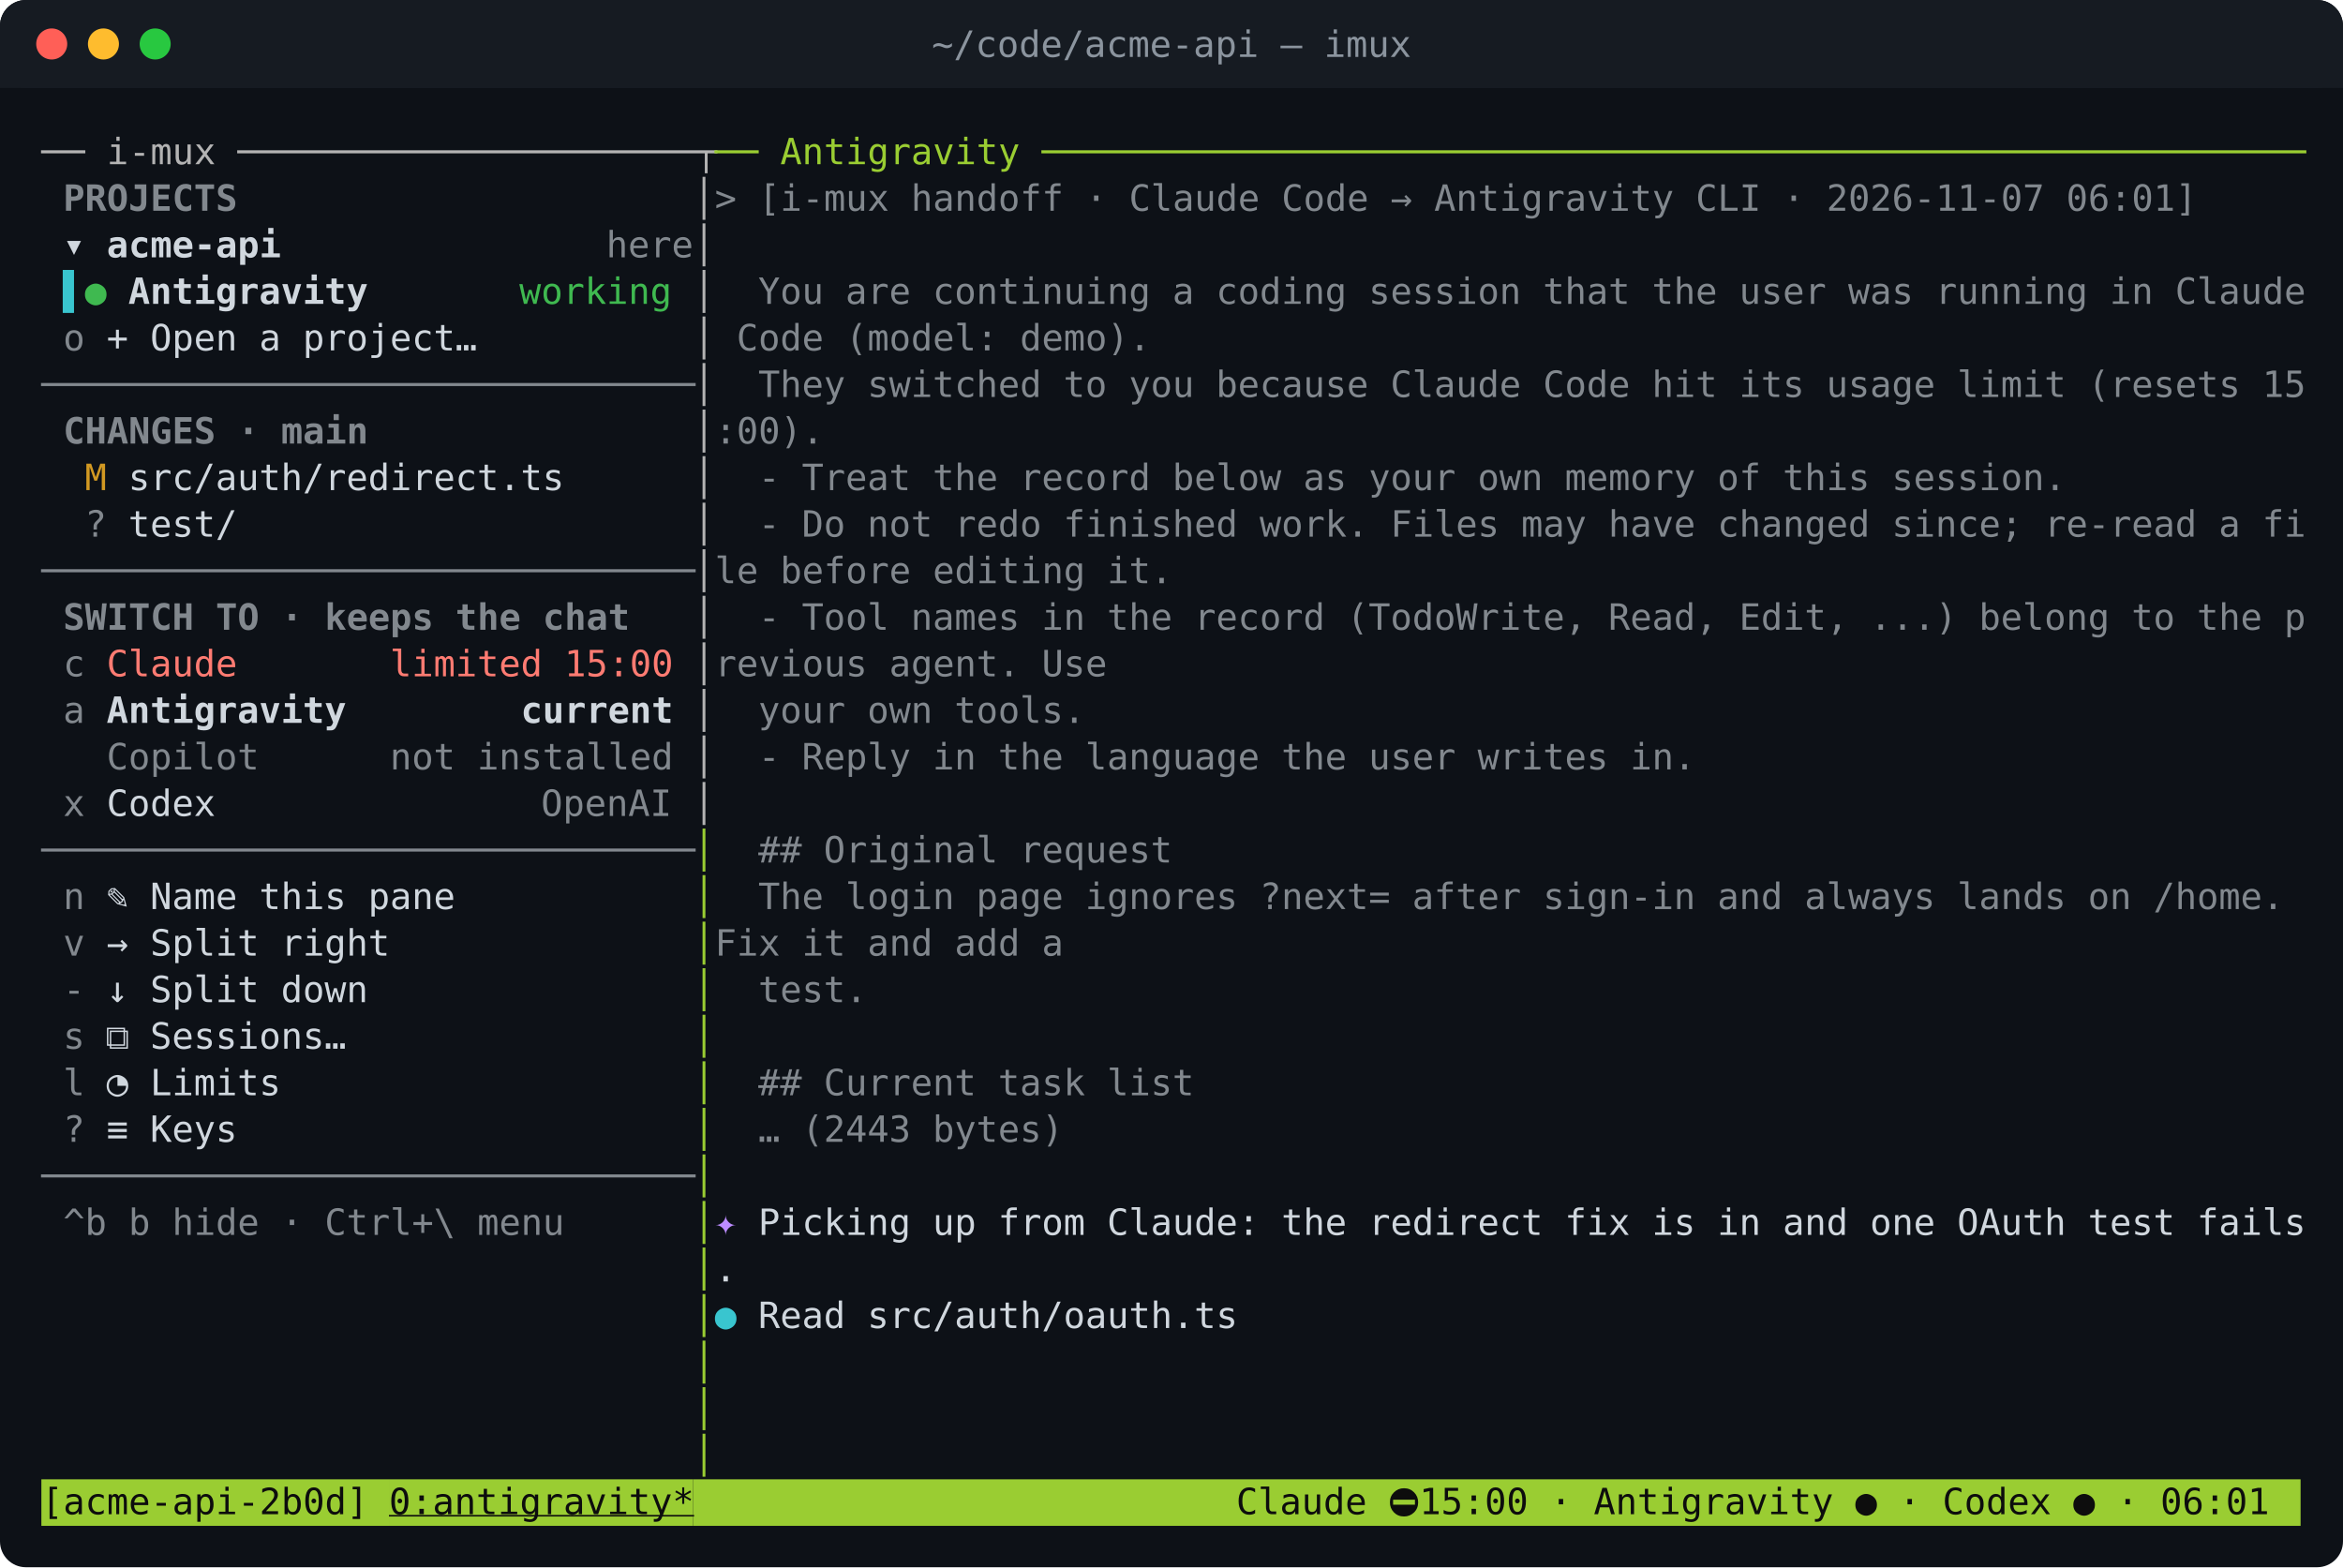
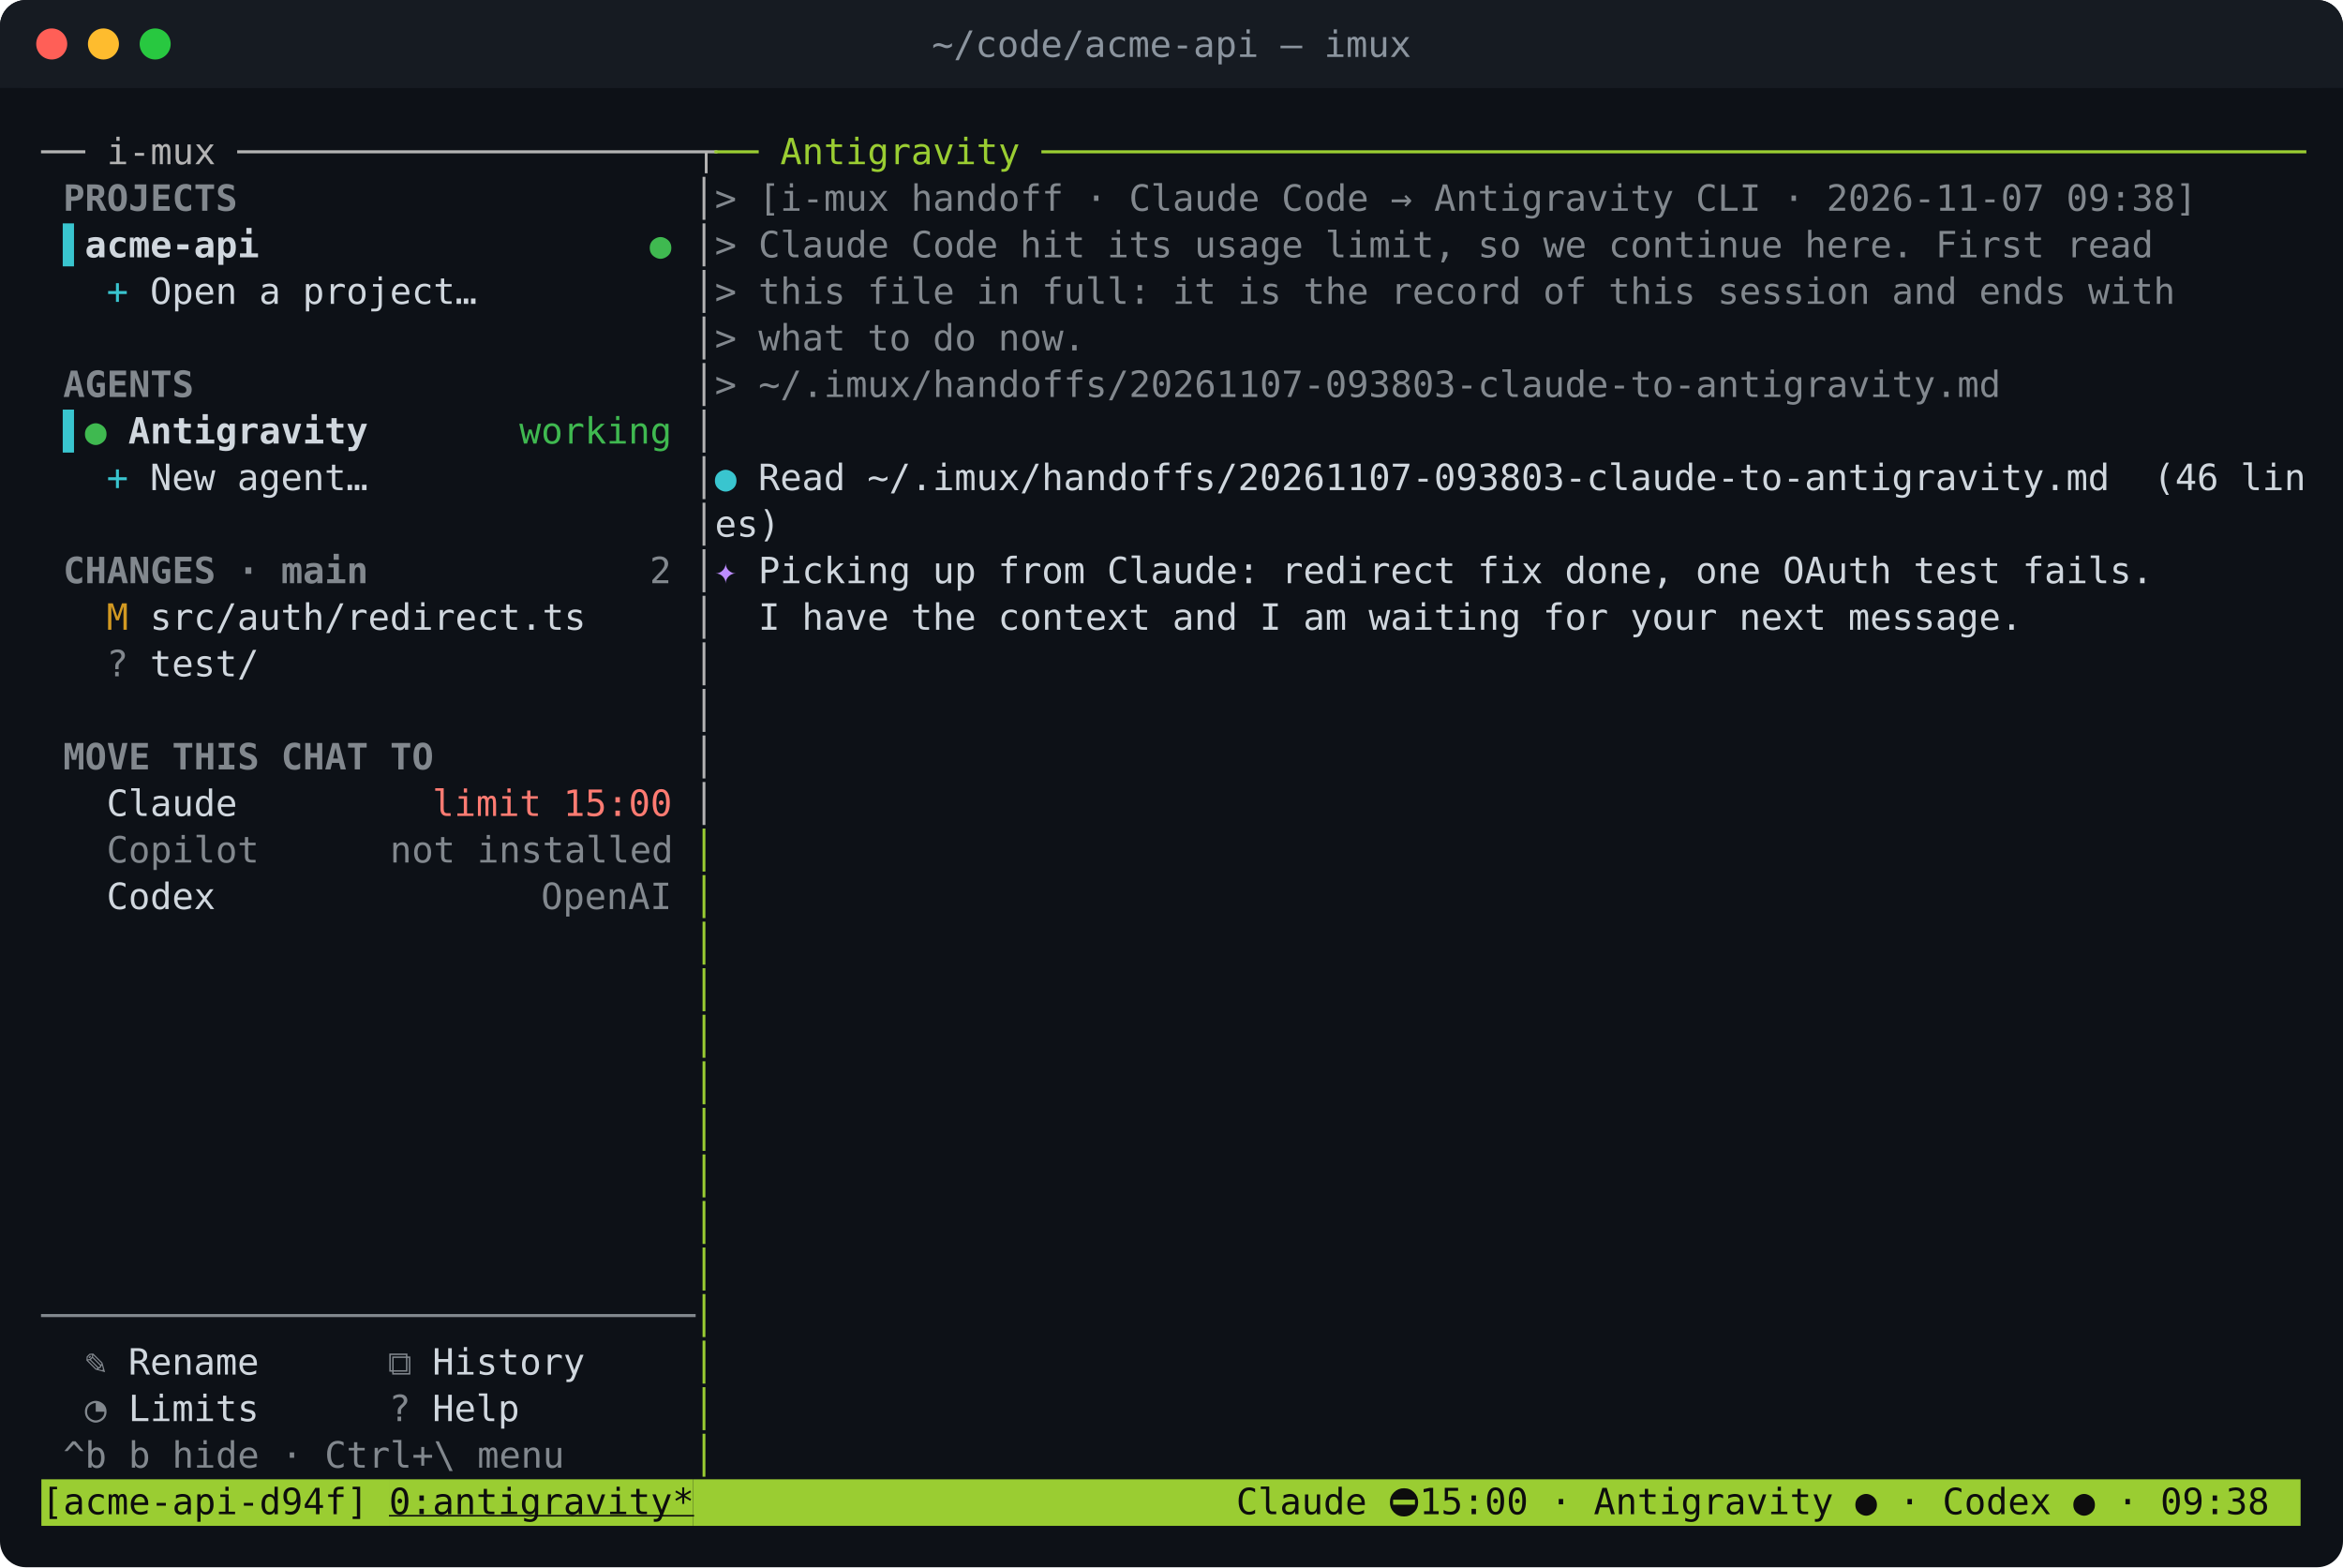
<svg xmlns="http://www.w3.org/2000/svg" xml:space="preserve" width="906" height="606" viewBox="0 0 906 606">
  <style>text{font-family:ui-monospace,SFMono-Regular,"SF Mono",Menlo,Consolas,"DejaVu Sans Mono","Liberation Mono",monospace;font-size:14px;white-space:pre}</style>
  <rect width="906" height="606" rx="10" fill="#0d1117" />
  <rect width="906" height="34" rx="10" fill="#161b22" />
  <rect y="24" width="906" height="10" fill="#161b22" />
  <circle cx="20" cy="17.0" r="6" fill="#ff5f57" />
  <circle cx="40" cy="17.0" r="6" fill="#febc2e" />
  <circle cx="60" cy="17.0" r="6" fill="#28c840" />
  <text x="453" y="22.0" fill="#8b949e" text-anchor="middle">~/code/acme-api — imux</text>
  <rect x="16.0" y="572.0" width="134.4" height="18.0" fill="#9acd32" />
  <rect x="150.4" y="572.0" width="117.6" height="18.0" fill="#9acd32" />
  <rect x="268.0" y="572.0" width="621.6" height="18.0" fill="#9acd32" />
  <text x="16 24.4 32.8 41.2 49.6 58 66.4 74.8 83.2 91.6 100 108.4 116.8 125.2 133.6 142 150.4 158.8 167.2 175.6 184 192.4 200.8 209.2 217.6 226 234.4 242.8 251.2 259.6 268" y="63.5" fill="#b3b3b3">── i-mux ─────────────────────┬</text>
  <text x="276.4 284.8 293.2 301.6 310 318.4 326.8 335.2 343.6 352 360.4 368.8 377.2 385.6 394 402.4 410.8 419.2 427.6 436 444.4 452.8 461.2 469.6 478 486.4 494.8 503.2 511.6 520 528.4 536.8 545.2 553.6 562 570.4 578.8 587.2 595.6 604 612.4 620.8 629.2 637.6 646 654.4 662.8 671.2 679.6 688 696.4 704.8 713.2 721.6 730 738.4 746.8 755.2 763.6 772 780.4 788.8 797.2 805.6 814 822.4 830.8 839.2 847.6 856 864.4 872.8 881.2" y="63.5" fill="#9acd32">── Antigravity ──────────────────────────────────────────────────────────</text>
  <text x="24.4 32.8 41.2 49.6 58 66.4 74.8 83.2" y="81.5" fill="#d0d7de" font-weight="bold" opacity="0.6">PROJECTS</text>
  <text x="268" y="81.5" fill="#b3b3b3">│</text>
-   <text x="276.4 284.8 293.2 301.6 310 318.4 326.8 335.2 343.6 352 360.4 368.8 377.2 385.6 394 402.4 410.8 419.2 427.6 436 444.4 452.8 461.2 469.6 478 486.4 494.8 503.2 511.6 520 528.4 536.8 545.2 553.6 562 570.4 578.8 587.2 595.6 604 612.4 620.8 629.2 637.6 646 654.4 662.8 671.2 679.6 688 696.4 704.8 713.2 721.6 730 738.4 746.8 755.2 763.6 772 780.4 788.8 797.2 805.6 814 822.4 830.8 839.2" y="81.5" fill="#d0d7de" opacity="0.6">&gt; [i-mux handoff · Claude Code → Antigravity CLI · 2026-11-07 06:01]</text>
-   <text x="24.4 32.8 41.2 49.6 58 66.4 74.8 83.2 91.6 100" y="99.5" fill="#d0d7de" font-weight="bold">▾ acme-api</text>
-   <text x="234.4 242.8 251.2 259.6" y="99.5" fill="#d0d7de" opacity="0.6">here</text>
+   <text x="276.4 284.8 293.2 301.6 310 318.4 326.8 335.2 343.6 352 360.4 368.8 377.2 385.6 394 402.4 410.8 419.2 427.6 436 444.4 452.8 461.2 469.6 478 486.4 494.8 503.2 511.6 520 528.4 536.8 545.2 553.6 562 570.4 578.8 587.2 595.6 604 612.4 620.8 629.2 637.6 646 654.4 662.8 671.2 679.6 688 696.4 704.8 713.2 721.6 730 738.4 746.8 755.2 763.6 772 780.4 788.8 797.2 805.6 814 822.4 830.8 839.2" y="81.5" fill="#d0d7de" opacity="0.6">&gt; [i-mux handoff · Claude Code → Antigravity CLI · 2026-11-07 09:38]</text>
+   <text x="24.4" y="99.5" fill="#39c5cf">▌</text>
+   <text x="32.8 41.2 49.6 58 66.4 74.8 83.2 91.6" y="99.5" fill="#d0d7de" font-weight="bold">acme-api</text>
+   <text x="251.2" y="99.5" fill="#3fb950">●</text>
  <text x="268" y="99.5" fill="#b3b3b3">│</text>
-   <text x="24.4" y="117.5" fill="#39c5cf">▌</text>
-   <text x="32.8" y="117.5" fill="#3fb950">●</text>
-   <text x="49.6 58 66.4 74.8 83.2 91.6 100 108.4 116.8 125.2 133.6" y="117.5" fill="#d0d7de" font-weight="bold">Antigravity</text>
-   <text x="200.8 209.2 217.6 226 234.4 242.8 251.2" y="117.5" fill="#3fb950">working</text>
+   <text x="276.4 284.8 293.2 301.6 310 318.4 326.8 335.2 343.6 352 360.4 368.8 377.2 385.6 394 402.4 410.8 419.2 427.6 436 444.4 452.8 461.2 469.6 478 486.4 494.8 503.2 511.6 520 528.4 536.8 545.2 553.6 562 570.4 578.8 587.2 595.6 604 612.4 620.8 629.2 637.6 646 654.4 662.8 671.2 679.6 688 696.4 704.8 713.2 721.6 730 738.4 746.8 755.2 763.6 772 780.4 788.8 797.2 805.6 814 822.4" y="99.5" fill="#d0d7de" opacity="0.6">&gt; Claude Code hit its usage limit, so we continue here. First read</text>
+   <text x="41.2" y="117.5" fill="#39c5cf">+</text>
+   <text x="58 66.4 74.8 83.2 91.6 100 108.4 116.8 125.2 133.6 142 150.4 158.8 167.2 175.6" y="117.5" fill="#d0d7de">Open a project…</text>
  <text x="268" y="117.5" fill="#b3b3b3">│</text>
-   <text x="293.2 301.6 310 318.4 326.8 335.2 343.6 352 360.4 368.8 377.2 385.6 394 402.4 410.8 419.2 427.6 436 444.4 452.8 461.2 469.6 478 486.4 494.8 503.2 511.6 520 528.4 536.8 545.2 553.6 562 570.4 578.8 587.2 595.6 604 612.4 620.8 629.2 637.6 646 654.4 662.8 671.2 679.6 688 696.4 704.8 713.2 721.6 730 738.4 746.8 755.2 763.6 772 780.4 788.8 797.2 805.6 814 822.4 830.8 839.2 847.6 856 864.4 872.8 881.2" y="117.5" fill="#d0d7de" opacity="0.6">You are continuing a coding session that the user was running in Claude</text>
-   <text x="24.4" y="135.5" fill="#d0d7de" opacity="0.6">o</text>
-   <text x="41.2 49.6 58 66.4 74.8 83.2 91.6 100 108.4 116.8 125.2 133.6 142 150.4 158.8 167.2 175.6" y="135.5" fill="#d0d7de">+ Open a project…</text>
+   <text x="276.4 284.8 293.2 301.6 310 318.4 326.8 335.2 343.6 352 360.4 368.8 377.2 385.6 394 402.4 410.8 419.2 427.6 436 444.4 452.8 461.2 469.6 478 486.4 494.8 503.2 511.6 520 528.4 536.8 545.2 553.6 562 570.4 578.8 587.2 595.6 604 612.4 620.8 629.2 637.6 646 654.4 662.8 671.2 679.6 688 696.4 704.8 713.2 721.6 730 738.4 746.8 755.2 763.6 772 780.4 788.8 797.2 805.6 814 822.4 830.8" y="117.5" fill="#d0d7de" opacity="0.6">&gt; this file in full: it is the record of this session and ends with</text>
  <text x="268" y="135.5" fill="#b3b3b3">│</text>
-   <text x="284.8 293.2 301.6 310 318.4 326.8 335.2 343.6 352 360.4 368.8 377.2 385.6 394 402.4 410.8 419.2 427.6 436" y="135.5" fill="#d0d7de" opacity="0.6">Code (model: demo).</text>
-   <text x="16 24.4 32.8 41.2 49.6 58 66.4 74.8 83.2 91.6 100 108.4 116.8 125.2 133.6 142 150.4 158.8 167.2 175.6 184 192.4 200.8 209.2 217.6 226 234.4 242.8 251.2 259.6" y="153.5" fill="#d0d7de" opacity="0.6">──────────────────────────────</text>
+   <text x="276.4 284.8 293.2 301.6 310 318.4 326.8 335.2 343.6 352 360.4 368.8 377.2 385.6 394 402.4 410.8" y="135.5" fill="#d0d7de" opacity="0.6">&gt; what to do now.</text>
+   <text x="24.4 32.8 41.2 49.6 58 66.4" y="153.5" fill="#d0d7de" font-weight="bold" opacity="0.6">AGENTS</text>
  <text x="268" y="153.5" fill="#b3b3b3">│</text>
-   <text x="293.2 301.6 310 318.4 326.8 335.2 343.6 352 360.4 368.8 377.2 385.6 394 402.4 410.8 419.2 427.6 436 444.4 452.8 461.2 469.6 478 486.4 494.8 503.2 511.6 520 528.4 536.8 545.2 553.6 562 570.4 578.8 587.2 595.6 604 612.4 620.8 629.2 637.6 646 654.4 662.8 671.2 679.6 688 696.4 704.8 713.2 721.6 730 738.4 746.8 755.2 763.6 772 780.4 788.8 797.2 805.6 814 822.4 830.8 839.2 847.6 856 864.4 872.8 881.2" y="153.5" fill="#d0d7de" opacity="0.6">They switched to you because Claude Code hit its usage limit (resets 15</text>
-   <text x="24.4 32.8 41.2 49.6 58 66.4 74.8 83.2 91.6 100 108.4 116.8 125.2 133.6" y="171.5" fill="#d0d7de" font-weight="bold" opacity="0.6">CHANGES · main</text>
+   <text x="276.4 284.8 293.2 301.6 310 318.4 326.8 335.2 343.6 352 360.4 368.8 377.2 385.6 394 402.4 410.8 419.2 427.6 436 444.4 452.8 461.2 469.6 478 486.4 494.8 503.2 511.6 520 528.4 536.8 545.2 553.6 562 570.4 578.8 587.2 595.6 604 612.4 620.8 629.2 637.6 646 654.4 662.8 671.2 679.6 688 696.4 704.8 713.2 721.6 730 738.4 746.8 755.2 763.6" y="153.5" fill="#d0d7de" opacity="0.6">&gt; ~/.imux/handoffs/20261107-093803-claude-to-antigravity.md</text>
+   <text x="24.4" y="171.5" fill="#39c5cf">▌</text>
+   <text x="32.8" y="171.5" fill="#3fb950">●</text>
+   <text x="49.6 58 66.4 74.8 83.2 91.6 100 108.4 116.8 125.2 133.6" y="171.5" fill="#d0d7de" font-weight="bold">Antigravity</text>
+   <text x="200.8 209.2 217.6 226 234.4 242.8 251.2" y="171.5" fill="#3fb950">working</text>
  <text x="268" y="171.5" fill="#b3b3b3">│</text>
-   <text x="276.4 284.8 293.2 301.6 310" y="171.5" fill="#d0d7de" opacity="0.6">:00).</text>
-   <text x="32.8" y="189.5" fill="#d29922">M</text>
-   <text x="49.6 58 66.4 74.8 83.2 91.6 100 108.4 116.8 125.2 133.6 142 150.4 158.8 167.2 175.6 184 192.4 200.8 209.2" y="189.5" fill="#d0d7de">src/auth/redirect.ts</text>
+   <text x="41.2" y="189.5" fill="#39c5cf">+</text>
+   <text x="58 66.4 74.8 83.2 91.6 100 108.4 116.8 125.2 133.6" y="189.5" fill="#d0d7de">New agent…</text>
  <text x="268" y="189.5" fill="#b3b3b3">│</text>
-   <text x="293.2 301.6 310 318.4 326.8 335.2 343.6 352 360.4 368.8 377.2 385.6 394 402.4 410.8 419.2 427.6 436 444.4 452.8 461.2 469.6 478 486.4 494.8 503.2 511.6 520 528.4 536.8 545.2 553.6 562 570.4 578.8 587.2 595.6 604 612.4 620.8 629.2 637.6 646 654.4 662.8 671.2 679.6 688 696.4 704.8 713.2 721.6 730 738.4 746.8 755.2 763.6 772 780.4 788.8" y="189.5" fill="#d0d7de" opacity="0.6">- Treat the record below as your own memory of this session.</text>
-   <text x="32.8" y="207.5" fill="#d0d7de" opacity="0.6">?</text>
-   <text x="49.6 58 66.4 74.8 83.2" y="207.5" fill="#d0d7de">test/</text>
+   <text x="276.4" y="189.5" fill="#39c5cf">●</text>
+   <text x="293.2 301.6 310 318.4 326.8 335.2 343.6 352 360.4 368.8 377.2 385.6 394 402.4 410.8 419.2 427.6 436 444.4 452.8 461.2 469.6 478 486.4 494.8 503.2 511.6 520 528.4 536.8 545.2 553.6 562 570.4 578.8 587.2 595.6 604 612.4 620.8 629.2 637.6 646 654.4 662.8 671.2 679.6 688 696.4 704.8 713.2 721.6 730 738.4 746.8 755.2 763.6 772 780.4 788.8 797.2 805.6 814 822.4 830.8 839.2 847.6 856 864.4 872.8 881.2" y="189.5" fill="#d0d7de">Read ~/.imux/handoffs/20261107-093803-claude-to-antigravity.md  (46 lin</text>
  <text x="268" y="207.5" fill="#b3b3b3">│</text>
-   <text x="293.2 301.6 310 318.4 326.8 335.2 343.6 352 360.4 368.8 377.2 385.6 394 402.4 410.8 419.2 427.6 436 444.4 452.8 461.2 469.6 478 486.4 494.8 503.2 511.6 520 528.4 536.8 545.2 553.6 562 570.4 578.8 587.2 595.6 604 612.4 620.8 629.2 637.6 646 654.4 662.8 671.2 679.6 688 696.4 704.8 713.2 721.6 730 738.4 746.8 755.2 763.6 772 780.4 788.8 797.2 805.6 814 822.4 830.8 839.2 847.6 856 864.4 872.8 881.2" y="207.5" fill="#d0d7de" opacity="0.6">- Do not redo finished work. Files may have changed since; re-read a fi</text>
-   <text x="16 24.4 32.8 41.2 49.6 58 66.4 74.8 83.2 91.6 100 108.4 116.8 125.2 133.6 142 150.4 158.8 167.2 175.6 184 192.4 200.8 209.2 217.6 226 234.4 242.8 251.2 259.6" y="225.5" fill="#d0d7de" opacity="0.6">──────────────────────────────</text>
+   <text x="276.4 284.8 293.2" y="207.5" fill="#d0d7de">es)</text>
+   <text x="24.4 32.8 41.2 49.6 58 66.4 74.8 83.2 91.6 100 108.4 116.8 125.2 133.6" y="225.5" fill="#d0d7de" font-weight="bold" opacity="0.6">CHANGES · main</text>
+   <text x="251.2" y="225.5" fill="#d0d7de" opacity="0.6">2</text>
  <text x="268" y="225.5" fill="#b3b3b3">│</text>
-   <text x="276.4 284.8 293.2 301.6 310 318.4 326.8 335.2 343.6 352 360.4 368.8 377.2 385.6 394 402.4 410.8 419.2 427.6 436 444.4" y="225.5" fill="#d0d7de" opacity="0.6">le before editing it.</text>
-   <text x="24.4 32.8 41.2 49.6 58 66.4 74.8 83.2 91.6 100 108.4 116.8 125.2 133.6 142 150.4 158.8 167.2 175.6 184 192.4 200.8 209.2 217.6 226 234.4" y="243.5" fill="#d0d7de" font-weight="bold" opacity="0.6">SWITCH TO · keeps the chat</text>
+   <text x="276.4" y="225.5" fill="#bc8cff">✦</text>
+   <text x="293.2 301.6 310 318.4 326.8 335.2 343.6 352 360.4 368.8 377.2 385.6 394 402.4 410.8 419.2 427.6 436 444.4 452.8 461.2 469.6 478 486.4 494.8 503.2 511.6 520 528.4 536.8 545.2 553.6 562 570.4 578.8 587.2 595.6 604 612.4 620.8 629.2 637.6 646 654.4 662.8 671.2 679.6 688 696.4 704.8 713.2 721.6 730 738.4 746.8 755.2 763.6 772 780.4 788.8 797.2 805.6 814 822.4" y="225.5" fill="#d0d7de">Picking up from Claude: redirect fix done, one OAuth test fails.</text>
+   <text x="41.2" y="243.5" fill="#d29922">M</text>
+   <text x="58 66.4 74.8 83.2 91.6 100 108.4 116.8 125.2 133.6 142 150.4 158.8 167.2 175.6 184 192.4 200.8 209.2 217.6" y="243.5" fill="#d0d7de">src/auth/redirect.ts</text>
  <text x="268" y="243.5" fill="#b3b3b3">│</text>
-   <text x="293.2 301.6 310 318.4 326.8 335.2 343.6 352 360.4 368.8 377.2 385.6 394 402.4 410.8 419.2 427.6 436 444.4 452.8 461.2 469.6 478 486.4 494.8 503.2 511.6 520 528.4 536.8 545.2 553.6 562 570.4 578.8 587.2 595.6 604 612.4 620.8 629.2 637.6 646 654.4 662.8 671.2 679.6 688 696.4 704.8 713.2 721.6 730 738.4 746.8 755.2 763.6 772 780.4 788.8 797.2 805.6 814 822.4 830.8 839.2 847.6 856 864.4 872.8 881.2" y="243.5" fill="#d0d7de" opacity="0.6">- Tool names in the record (TodoWrite, Read, Edit, ...) belong to the p</text>
-   <text x="24.4" y="261.5" fill="#d0d7de" opacity="0.6">c</text>
-   <text x="41.2 49.6 58 66.4 74.8 83.2 91.6 100 108.4 116.8 125.2 133.6 142 150.4 158.8 167.2 175.6 184 192.4 200.8 209.2 217.6 226 234.4 242.8 251.2" y="261.5" fill="#ff7b72">Claude       limited 15:00</text>
+   <text x="293.2 301.6 310 318.4 326.8 335.2 343.6 352 360.4 368.8 377.2 385.6 394 402.4 410.8 419.2 427.6 436 444.4 452.8 461.2 469.6 478 486.4 494.8 503.2 511.6 520 528.4 536.8 545.2 553.6 562 570.4 578.8 587.2 595.6 604 612.4 620.8 629.2 637.6 646 654.4 662.8 671.2 679.6 688 696.4 704.8 713.2 721.6 730 738.4 746.8 755.2 763.6 772" y="243.5" fill="#d0d7de">I have the context and I am waiting for your next message.</text>
+   <text x="41.2" y="261.5" fill="#d0d7de" opacity="0.6">?</text>
+   <text x="58 66.4 74.8 83.2 91.6" y="261.5" fill="#d0d7de">test/</text>
  <text x="268" y="261.5" fill="#b3b3b3">│</text>
-   <text x="276.4 284.8 293.2 301.6 310 318.4 326.8 335.2 343.6 352 360.4 368.8 377.2 385.6 394 402.4 410.8 419.2" y="261.5" fill="#d0d7de" opacity="0.6">revious agent. Use</text>
-   <text x="24.4" y="279.5" fill="#d0d7de" opacity="0.6">a</text>
-   <text x="41.2 49.6 58 66.4 74.8 83.2 91.6 100 108.4 116.8 125.2 133.6 142 150.4 158.8 167.2 175.6 184 192.4 200.8 209.2 217.6 226 234.4 242.8 251.2" y="279.5" fill="#d0d7de" font-weight="bold">Antigravity        current</text>
  <text x="268" y="279.5" fill="#b3b3b3">│</text>
-   <text x="293.2 301.6 310 318.4 326.8 335.2 343.6 352 360.4 368.8 377.2 385.6 394 402.4 410.8" y="279.5" fill="#d0d7de" opacity="0.6">your own tools.</text>
-   <text x="41.2 49.6 58 66.4 74.8 83.2 91.6 100 108.4 116.8 125.2 133.6 142 150.4 158.8 167.2 175.6 184 192.4 200.8 209.2 217.6 226 234.4 242.8 251.2" y="297.5" fill="#d0d7de" opacity="0.6">Copilot      not installed</text>
+   <text x="24.4 32.8 41.2 49.6 58 66.4 74.8 83.2 91.6 100 108.4 116.8 125.2 133.6 142 150.4 158.8" y="297.5" fill="#d0d7de" font-weight="bold" opacity="0.6">MOVE THIS CHAT TO</text>
  <text x="268" y="297.5" fill="#b3b3b3">│</text>
-   <text x="293.2 301.6 310 318.4 326.8 335.2 343.6 352 360.4 368.8 377.2 385.6 394 402.4 410.8 419.2 427.6 436 444.4 452.8 461.2 469.6 478 486.4 494.8 503.2 511.6 520 528.4 536.8 545.2 553.6 562 570.4 578.8 587.2 595.6 604 612.4 620.8 629.2 637.6 646" y="297.5" fill="#d0d7de" opacity="0.6">- Reply in the language the user writes in.</text>
-   <text x="24.4" y="315.5" fill="#d0d7de" opacity="0.6">x</text>
-   <text x="41.2 49.6 58 66.4 74.8" y="315.5" fill="#d0d7de">Codex</text>
-   <text x="209.2 217.6 226 234.4 242.8 251.2" y="315.5" fill="#d0d7de" opacity="0.6">OpenAI</text>
+   <text x="41.2 49.6 58 66.4 74.8 83.2" y="315.5" fill="#d0d7de">Claude</text>
+   <text x="167.2 175.6 184 192.4 200.8 209.2 217.6 226 234.4 242.8 251.2" y="315.5" fill="#ff7b72">limit 15:00</text>
  <text x="268" y="315.5" fill="#b3b3b3">│</text>
-   <text x="16 24.4 32.8 41.2 49.6 58 66.4 74.8 83.2 91.6 100 108.4 116.8 125.2 133.6 142 150.4 158.8 167.2 175.6 184 192.4 200.8 209.2 217.6 226 234.4 242.8 251.2 259.6" y="333.5" fill="#d0d7de" opacity="0.6">──────────────────────────────</text>
+   <text x="41.2 49.6 58 66.4 74.8 83.2 91.6 100 108.4 116.8 125.2 133.6 142 150.4 158.8 167.2 175.6 184 192.4 200.8 209.2 217.6 226 234.4 242.8 251.2" y="333.5" fill="#d0d7de" opacity="0.6">Copilot      not installed</text>
  <text x="268" y="333.5" fill="#9acd32">│</text>
-   <text x="293.2 301.6 310 318.4 326.8 335.2 343.6 352 360.4 368.8 377.2 385.6 394 402.4 410.8 419.2 427.6 436 444.4" y="333.5" fill="#d0d7de" opacity="0.6">## Original request</text>
-   <text x="24.4" y="351.5" fill="#d0d7de" opacity="0.6">n</text>
-   <text x="41.2 49.6 58 66.4 74.8 83.2 91.6 100 108.4 116.8 125.2 133.6 142 150.4 158.8 167.2" y="351.5" fill="#d0d7de">✎ Name this pane</text>
+   <text x="41.2 49.6 58 66.4 74.8" y="351.5" fill="#d0d7de">Codex</text>
+   <text x="209.2 217.6 226 234.4 242.8 251.2" y="351.5" fill="#d0d7de" opacity="0.6">OpenAI</text>
  <text x="268" y="351.5" fill="#9acd32">│</text>
-   <text x="293.2 301.6 310 318.4 326.8 335.2 343.6 352 360.4 368.8 377.2 385.6 394 402.4 410.8 419.2 427.6 436 444.4 452.8 461.2 469.6 478 486.4 494.8 503.2 511.6 520 528.4 536.8 545.2 553.6 562 570.4 578.8 587.2 595.6 604 612.4 620.8 629.2 637.6 646 654.4 662.8 671.2 679.6 688 696.4 704.8 713.2 721.6 730 738.4 746.8 755.2 763.6 772 780.4 788.8 797.2 805.6 814 822.4 830.8 839.2 847.6 856 864.4 872.8" y="351.5" fill="#d0d7de" opacity="0.6">The login page ignores ?next= after sign-in and always lands on /home.</text>
-   <text x="24.4" y="369.5" fill="#d0d7de" opacity="0.6">v</text>
-   <text x="41.2 49.6 58 66.4 74.8 83.2 91.6 100 108.4 116.8 125.2 133.6 142" y="369.5" fill="#d0d7de">→ Split right</text>
  <text x="268" y="369.5" fill="#9acd32">│</text>
-   <text x="276.4 284.8 293.2 301.6 310 318.4 326.8 335.2 343.6 352 360.4 368.8 377.2 385.6 394 402.4" y="369.5" fill="#d0d7de" opacity="0.6">Fix it and add a</text>
-   <text x="24.4" y="387.5" fill="#d0d7de" opacity="0.6">-</text>
-   <text x="41.2 49.6 58 66.4 74.8 83.2 91.6 100 108.4 116.8 125.2 133.6" y="387.5" fill="#d0d7de">↓ Split down</text>
  <text x="268" y="387.5" fill="#9acd32">│</text>
-   <text x="293.2 301.6 310 318.4 326.8" y="387.5" fill="#d0d7de" opacity="0.6">test.</text>
-   <text x="24.4" y="405.5" fill="#d0d7de" opacity="0.6">s</text>
-   <text x="41.2 49.6 58 66.4 74.8 83.2 91.6 100 108.4 116.8 125.2" y="405.5" fill="#d0d7de">⧉ Sessions…</text>
  <text x="268" y="405.5" fill="#9acd32">│</text>
-   <text x="24.4" y="423.5" fill="#d0d7de" opacity="0.6">l</text>
-   <text x="41.2 49.6 58 66.4 74.8 83.2 91.6 100" y="423.5" fill="#d0d7de">◔ Limits</text>
  <text x="268" y="423.5" fill="#9acd32">│</text>
-   <text x="293.2 301.6 310 318.4 326.8 335.2 343.6 352 360.4 368.8 377.2 385.6 394 402.4 410.8 419.2 427.6 436 444.4 452.8" y="423.5" fill="#d0d7de" opacity="0.6">## Current task list</text>
-   <text x="24.4" y="441.5" fill="#d0d7de" opacity="0.6">?</text>
-   <text x="41.2 49.6 58 66.4 74.8 83.2" y="441.5" fill="#d0d7de">≡ Keys</text>
  <text x="268" y="441.5" fill="#9acd32">│</text>
-   <text x="293.2 301.6 310 318.4 326.8 335.2 343.6 352 360.4 368.8 377.2 385.6 394 402.4" y="441.5" fill="#d0d7de" opacity="0.6">… (2443 bytes)</text>
-   <text x="16 24.4 32.8 41.2 49.6 58 66.4 74.8 83.2 91.6 100 108.4 116.8 125.2 133.6 142 150.4 158.8 167.2 175.6 184 192.4 200.8 209.2 217.6 226 234.4 242.8 251.2 259.6" y="459.5" fill="#d0d7de" opacity="0.6">──────────────────────────────</text>
  <text x="268" y="459.5" fill="#9acd32">│</text>
-   <text x="24.4 32.8 41.2 49.6 58 66.4 74.8 83.2 91.6 100 108.4 116.8 125.2 133.6 142 150.4 158.8 167.2 175.6 184 192.4 200.8 209.2" y="477.5" fill="#d0d7de" opacity="0.6">^b b hide · Ctrl+\ menu</text>
  <text x="268" y="477.5" fill="#9acd32">│</text>
-   <text x="276.4" y="477.5" fill="#bc8cff">✦</text>
-   <text x="293.2 301.6 310 318.4 326.8 335.2 343.6 352 360.4 368.8 377.2 385.6 394 402.4 410.8 419.2 427.6 436 444.4 452.8 461.2 469.6 478 486.4 494.8 503.2 511.6 520 528.4 536.8 545.2 553.6 562 570.4 578.8 587.2 595.6 604 612.4 620.8 629.2 637.6 646 654.4 662.8 671.2 679.6 688 696.4 704.8 713.2 721.6 730 738.4 746.8 755.2 763.6 772 780.4 788.8 797.2 805.6 814 822.4 830.8 839.2 847.6 856 864.4 872.8 881.2" y="477.5" fill="#d0d7de">Picking up from Claude: the redirect fix is in and one OAuth test fails</text>
  <text x="268" y="495.5" fill="#9acd32">│</text>
-   <text x="276.4" y="495.5" fill="#d0d7de">.</text>
+   <text x="16 24.4 32.8 41.2 49.6 58 66.4 74.8 83.2 91.6 100 108.4 116.8 125.2 133.6 142 150.4 158.8 167.2 175.6 184 192.4 200.8 209.2 217.6 226 234.4 242.8 251.2 259.6" y="513.5" fill="#d0d7de" opacity="0.6">──────────────────────────────</text>
  <text x="268" y="513.5" fill="#9acd32">│</text>
-   <text x="276.4" y="513.5" fill="#39c5cf">●</text>
-   <text x="293.2 301.6 310 318.4 326.8 335.2 343.6 352 360.4 368.8 377.2 385.6 394 402.4 410.8 419.2 427.6 436 444.4 452.8 461.2 469.6" y="513.5" fill="#d0d7de">Read src/auth/oauth.ts</text>
+   <text x="32.8" y="531.5" fill="#d0d7de" opacity="0.6">✎</text>
+   <text x="49.6 58 66.4 74.8 83.2 91.6" y="531.5" fill="#d0d7de">Rename</text>
+   <text x="150.4" y="531.5" fill="#d0d7de" opacity="0.6">⧉</text>
+   <text x="167.2 175.6 184 192.4 200.8 209.2 217.6" y="531.5" fill="#d0d7de">History</text>
  <text x="268" y="531.5" fill="#9acd32">│</text>
+   <text x="32.8" y="549.5" fill="#d0d7de" opacity="0.6">◔</text>
+   <text x="49.6 58 66.4 74.8 83.2 91.6" y="549.5" fill="#d0d7de">Limits</text>
+   <text x="150.4" y="549.5" fill="#d0d7de" opacity="0.6">?</text>
+   <text x="167.2 175.6 184 192.4" y="549.5" fill="#d0d7de">Help</text>
  <text x="268" y="549.5" fill="#9acd32">│</text>
+   <text x="24.4 32.8 41.2 49.6 58 66.4 74.8 83.2 91.6 100 108.4 116.8 125.2 133.6 142 150.4 158.8 167.2 175.6 184 192.4 200.8 209.2" y="567.5" fill="#d0d7de" opacity="0.6">^b b hide · Ctrl+\ menu</text>
  <text x="268" y="567.5" fill="#9acd32">│</text>
-   <text x="16 24.4 32.8 41.2 49.6 58 66.4 74.8 83.2 91.6 100 108.4 116.8 125.2 133.6" y="585.5" fill="#0d0d0d">[acme-api-2b0d]</text>
+   <text x="16 24.4 32.8 41.2 49.6 58 66.4 74.8 83.2 91.6 100 108.4 116.8 125.2 133.6" y="585.5" fill="#0d0d0d">[acme-api-d94f]</text>
  <text x="150.4 158.8 167.2 175.6 184 192.4 200.8 209.2 217.6 226 234.4 242.8 251.2 259.6" y="585.5" fill="#0d0d0d" text-decoration="underline">0:antigravity*</text>
-   <text x="478 486.4 494.8 503.2 511.6 520 528.4 536.8 553.6 562 570.4 578.8 587.2 595.6 604 612.4 620.8 629.2 637.6 646 654.4 662.8 671.2 679.6 688 696.4 704.8 713.2 721.6 730 738.4 746.8 755.2 763.6 772 780.4 788.8 797.2 805.6 814 822.4 830.8 839.2 847.6 856 864.4 872.8" y="585.5" fill="#0d0d0d">Claude ⛔15:00 · Antigravity ● · Codex ● · 06:01</text>
+   <text x="478 486.4 494.8 503.2 511.6 520 528.4 536.8 553.6 562 570.4 578.8 587.2 595.6 604 612.4 620.8 629.2 637.6 646 654.4 662.8 671.2 679.6 688 696.4 704.8 713.2 721.6 730 738.4 746.8 755.2 763.6 772 780.4 788.8 797.2 805.6 814 822.4 830.8 839.2 847.6 856 864.4 872.8" y="585.5" fill="#0d0d0d">Claude ⛔15:00 · Antigravity ● · Codex ● · 09:38</text>
</svg>
